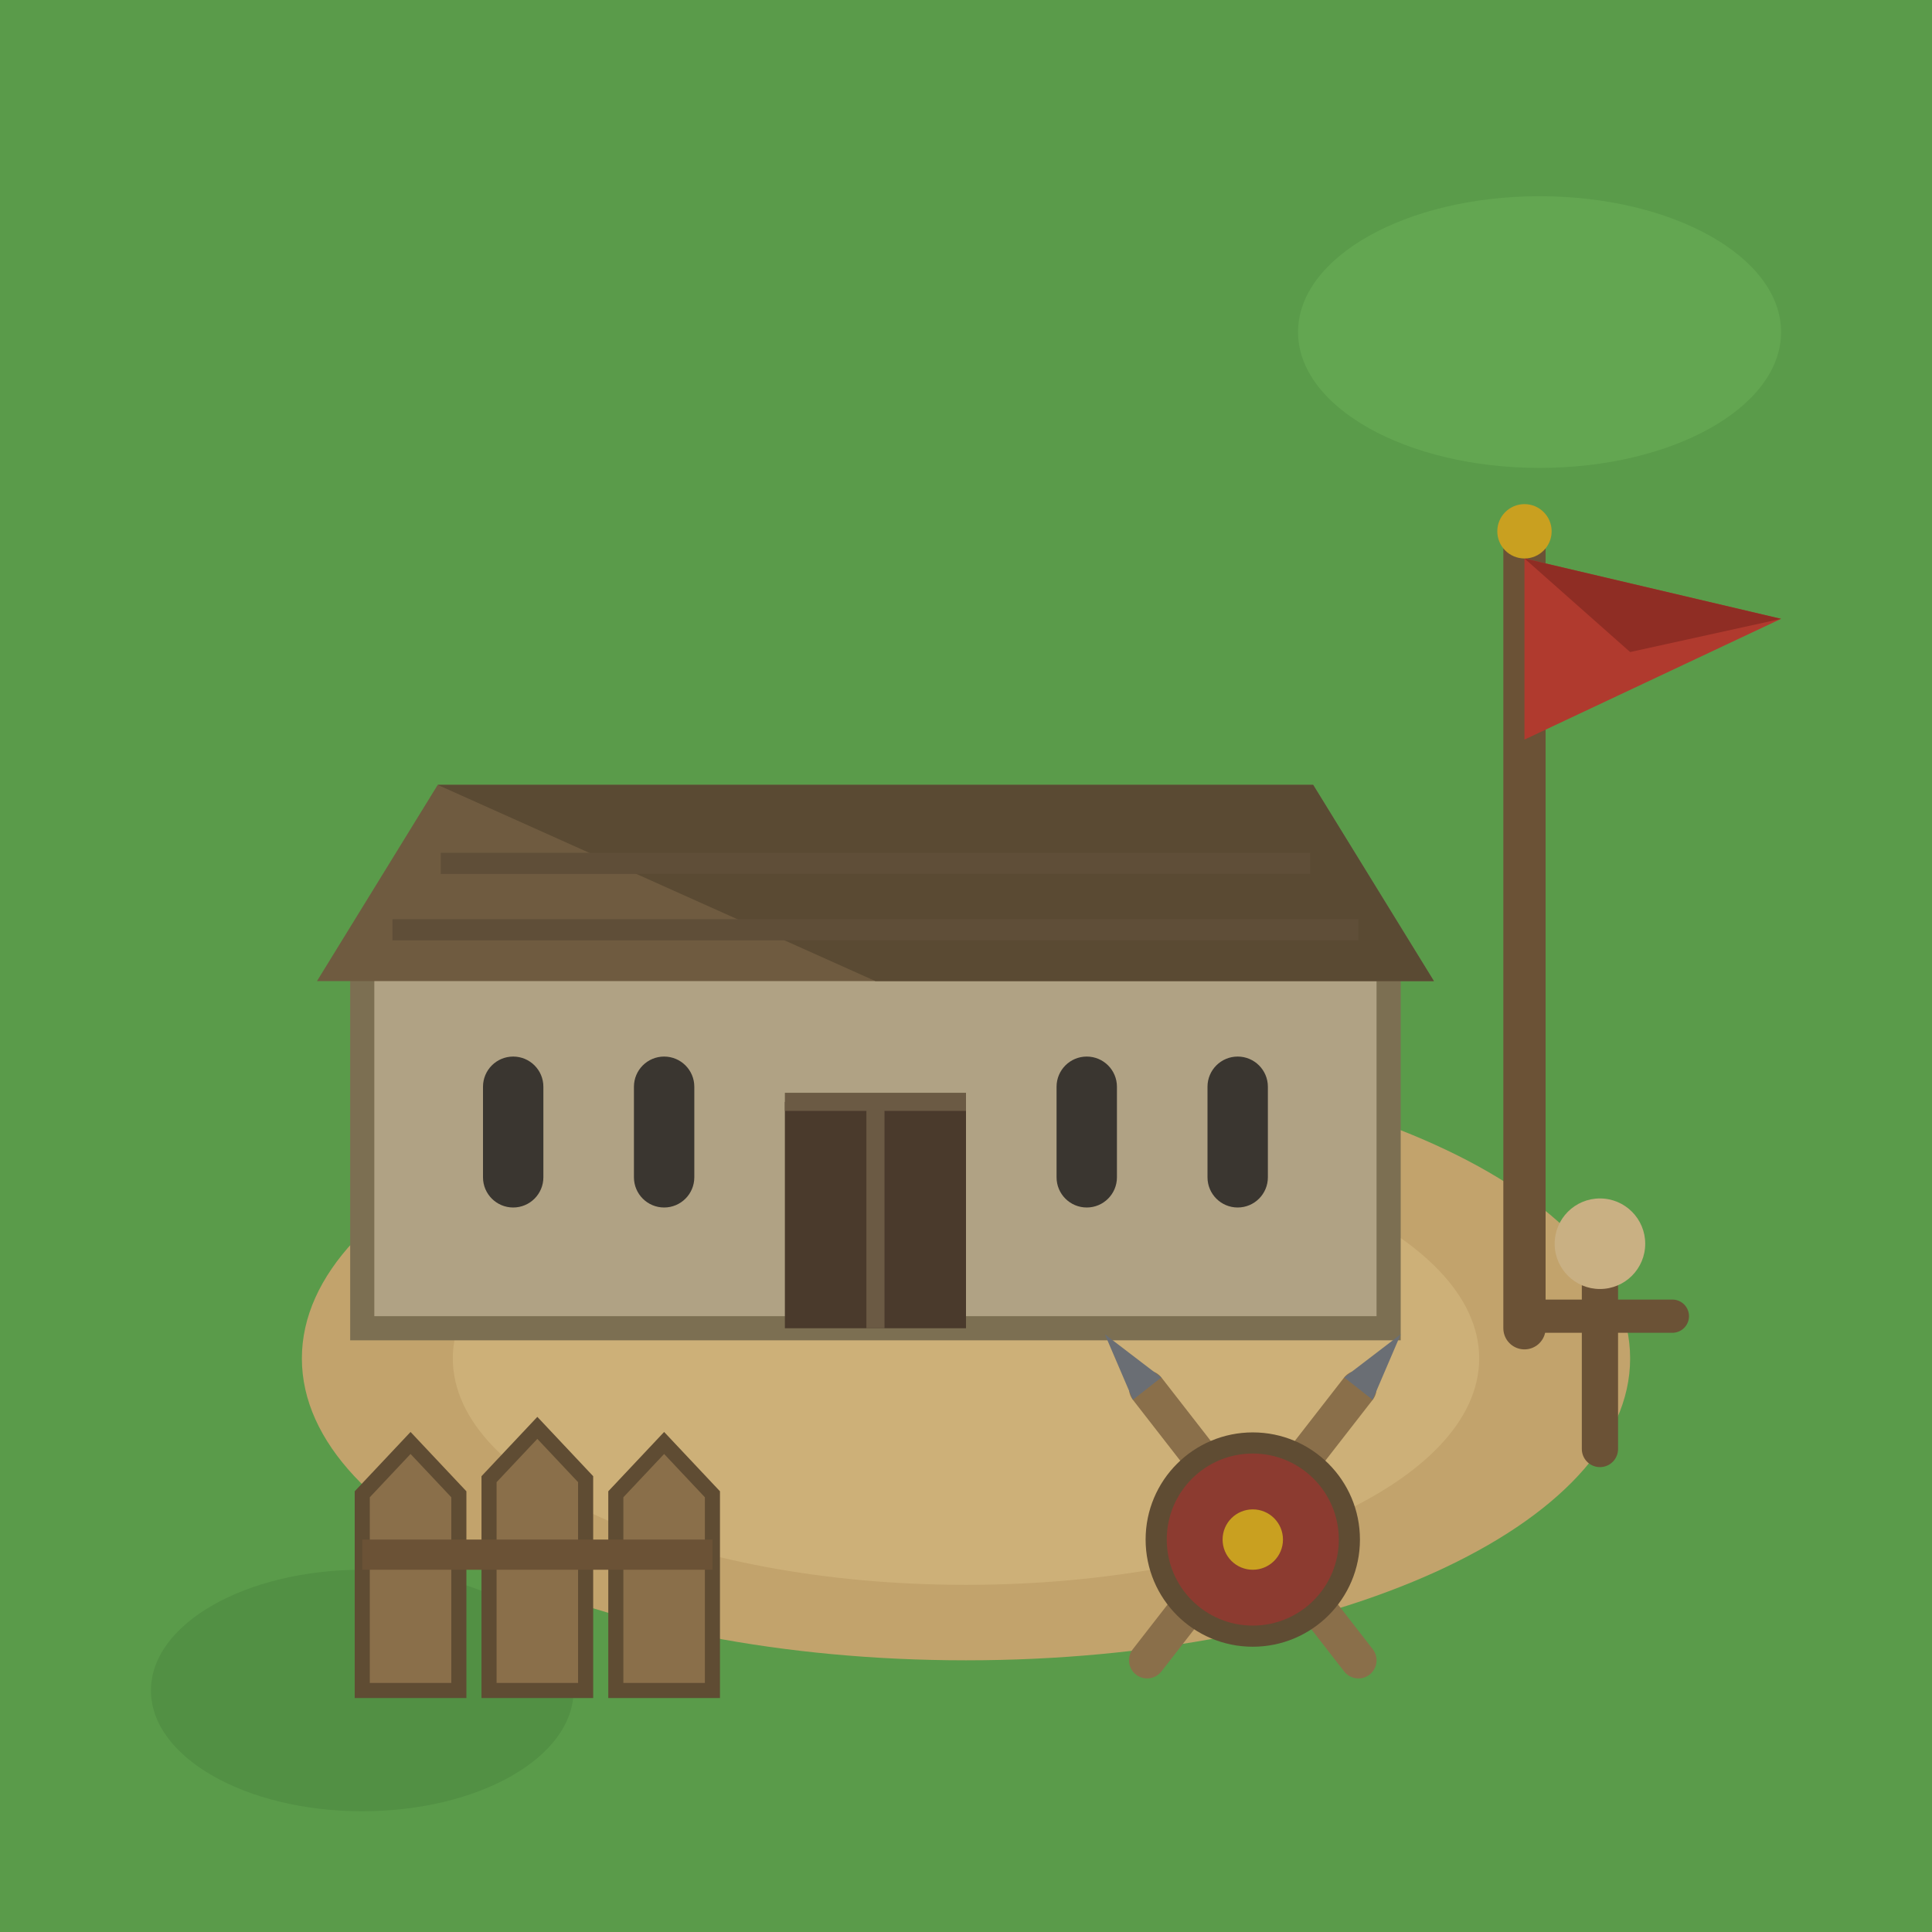
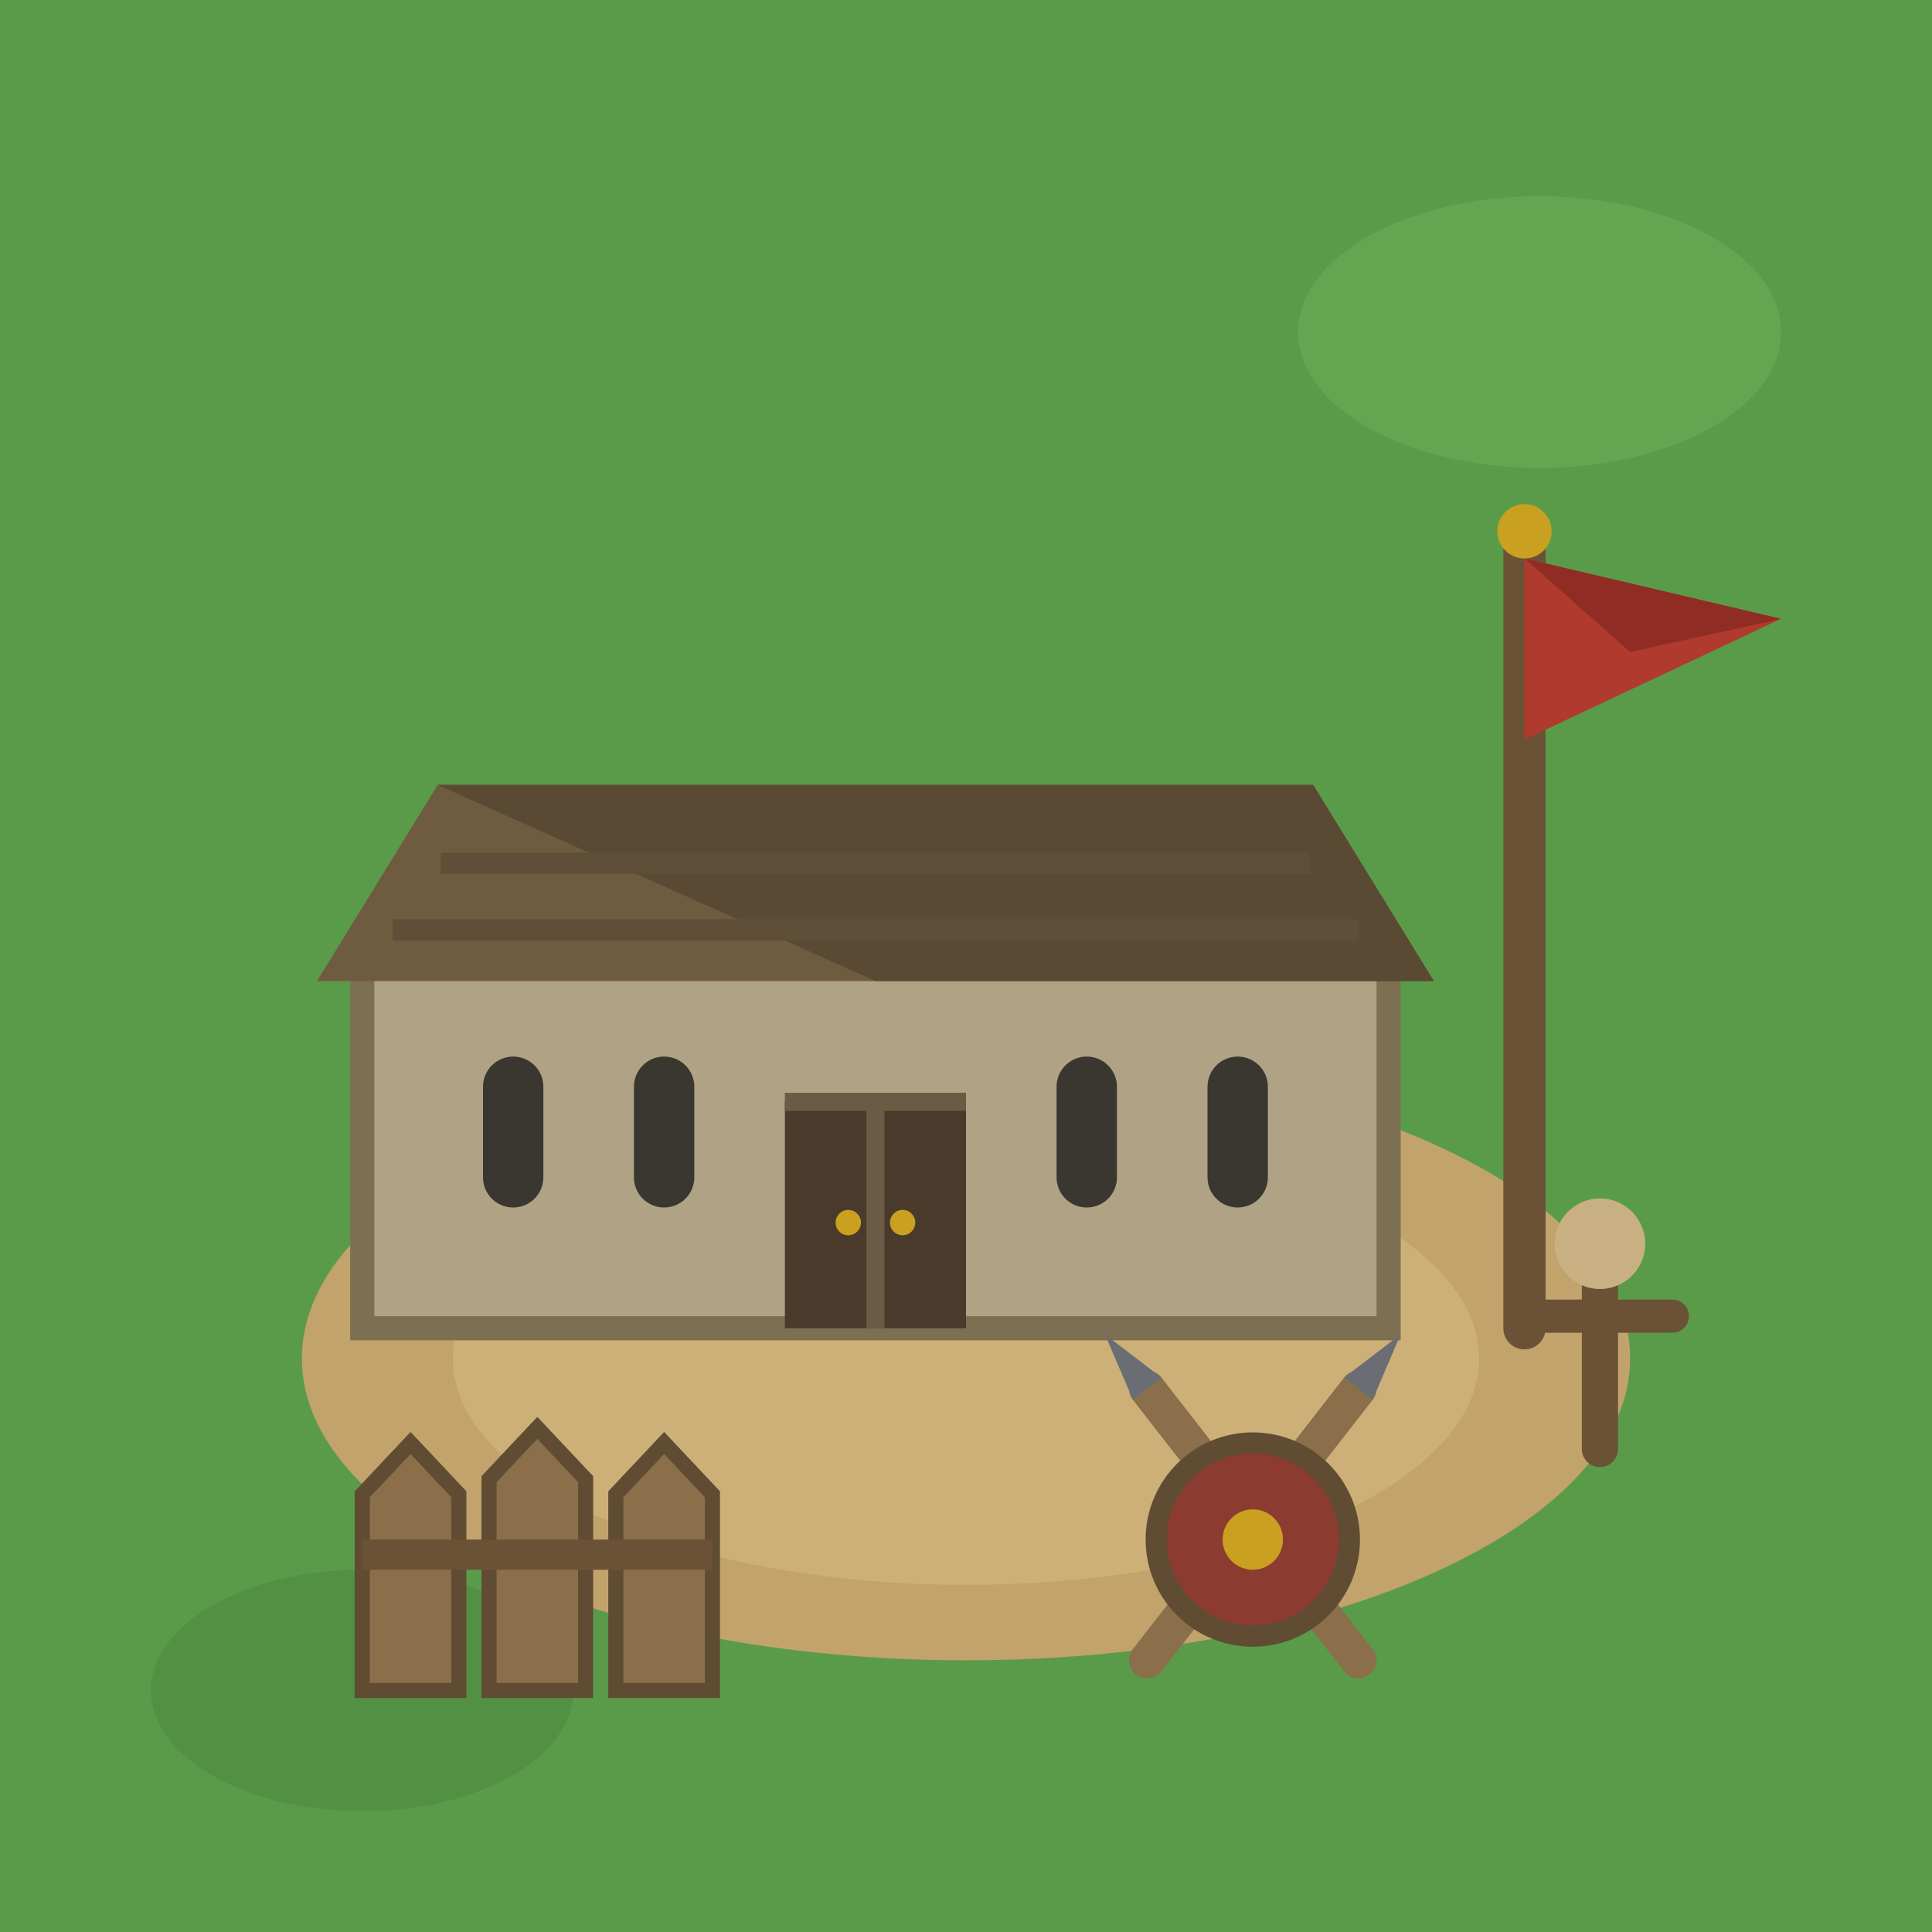
<svg xmlns="http://www.w3.org/2000/svg" viewBox="0 0 64 64">
  <rect width="64" height="64" fill="#5a9b4a" />
  <ellipse cx="51" cy="11" rx="8" ry="4.5" fill="#63a651" />
  <ellipse cx="12" cy="56" rx="7" ry="4" fill="#529044" />
  <ellipse cx="32" cy="45" rx="22" ry="10" fill="#c2a36c" />
  <ellipse cx="32" cy="45" rx="17" ry="7.5" fill="#cdb078" />
  <g>
    <path d="M50.5 44 L50.5 18" stroke="#6b5236" stroke-width="1.4" stroke-linecap="round" />
    <path d="M50.5 18.5 L59 20.5 L50.5 24.5 Z" fill="#b03a2e" />
    <path d="M50.5 18.5 L59 20.5 L54 21.6 Z" fill="#8f2d24" />
    <circle cx="50.5" cy="17.6" r="0.9" fill="#c9a020" />
  </g>
  <rect x="12" y="32" width="34" height="12" fill="#b0a284" stroke="#7c6f52" stroke-width="0.8" />
  <path d="M10.5 32.5 L14.5 26 L43.5 26 L47.5 32.5 Z" fill="#6f5b40" />
  <path d="M14.5 26 L43.5 26 L47.5 32.5 L29 32.5 Z" fill="#5a4a33" />
  <path d="M13 30.8 L45 30.8 M14.6 28.6 L43.4 28.6" stroke="#5f4e38" stroke-width="0.7" fill="none" />
  <rect x="26" y="36.5" width="6" height="7.5" fill="#4a3a2c" />
  <path d="M26 36.5 h6 M29 36.5 V44" stroke="#6b5a44" stroke-width="0.6" />
+   <g fill="#c9a020">
+     <circle cx="28.1" cy="40.5" r="0.42" />
+     <circle cx="29.9" cy="40.5" r="0.42" />
+   </g>
  <g fill="#3a3630">
    <rect x="16" y="35" width="2" height="5" rx="1" />
    <rect x="21" y="35" width="2" height="5" rx="1" />
    <rect x="35" y="35" width="2" height="5" rx="1" />
    <rect x="40" y="35" width="2" height="5" rx="1" />
  </g>
  <g fill="#8a6f4a" stroke="#5f4c33" stroke-width="0.5">
    <path d="M12 56 L12 49.5 L13.6 47.8 L15.2 49.5 L15.2 56 Z" />
    <path d="M16.2 56 L16.2 49 L17.8 47.3 L19.4 49 L19.4 56 Z" />
    <path d="M20.4 56 L20.4 49.5 L22 47.8 L23.6 49.5 L23.6 56 Z" />
  </g>
  <path d="M12 51.5 L23.6 51.5" stroke="#6b5236" stroke-width="1" />
  <g>
    <path d="M38 55 L45 46 M45 55 L38 46" stroke="#8a6f4a" stroke-width="1.2" stroke-linecap="round" />
    <path d="M44.53 45.63 L46.4 44.2 L45.47 46.37 Z" fill="#6a6e74" />
    <path d="M38.47 45.63 L36.6 44.2 L37.53 46.37 Z" fill="#6a6e74" />
    <circle cx="41.5" cy="51" r="3.2" fill="#8c3b30" stroke="#5f4c33" stroke-width="0.7" />
    <circle cx="41.5" cy="51" r="1" fill="#c9a020" />
  </g>
  <g>
    <path d="M53 48 L53 42" stroke="#6b5236" stroke-width="1.2" stroke-linecap="round" />
    <path d="M50.6 43.6 H55.4" stroke="#6b5236" stroke-width="1.1" stroke-linecap="round" />
    <circle cx="53" cy="41.2" r="1.5" fill="#c9b083" />
  </g>
</svg>
